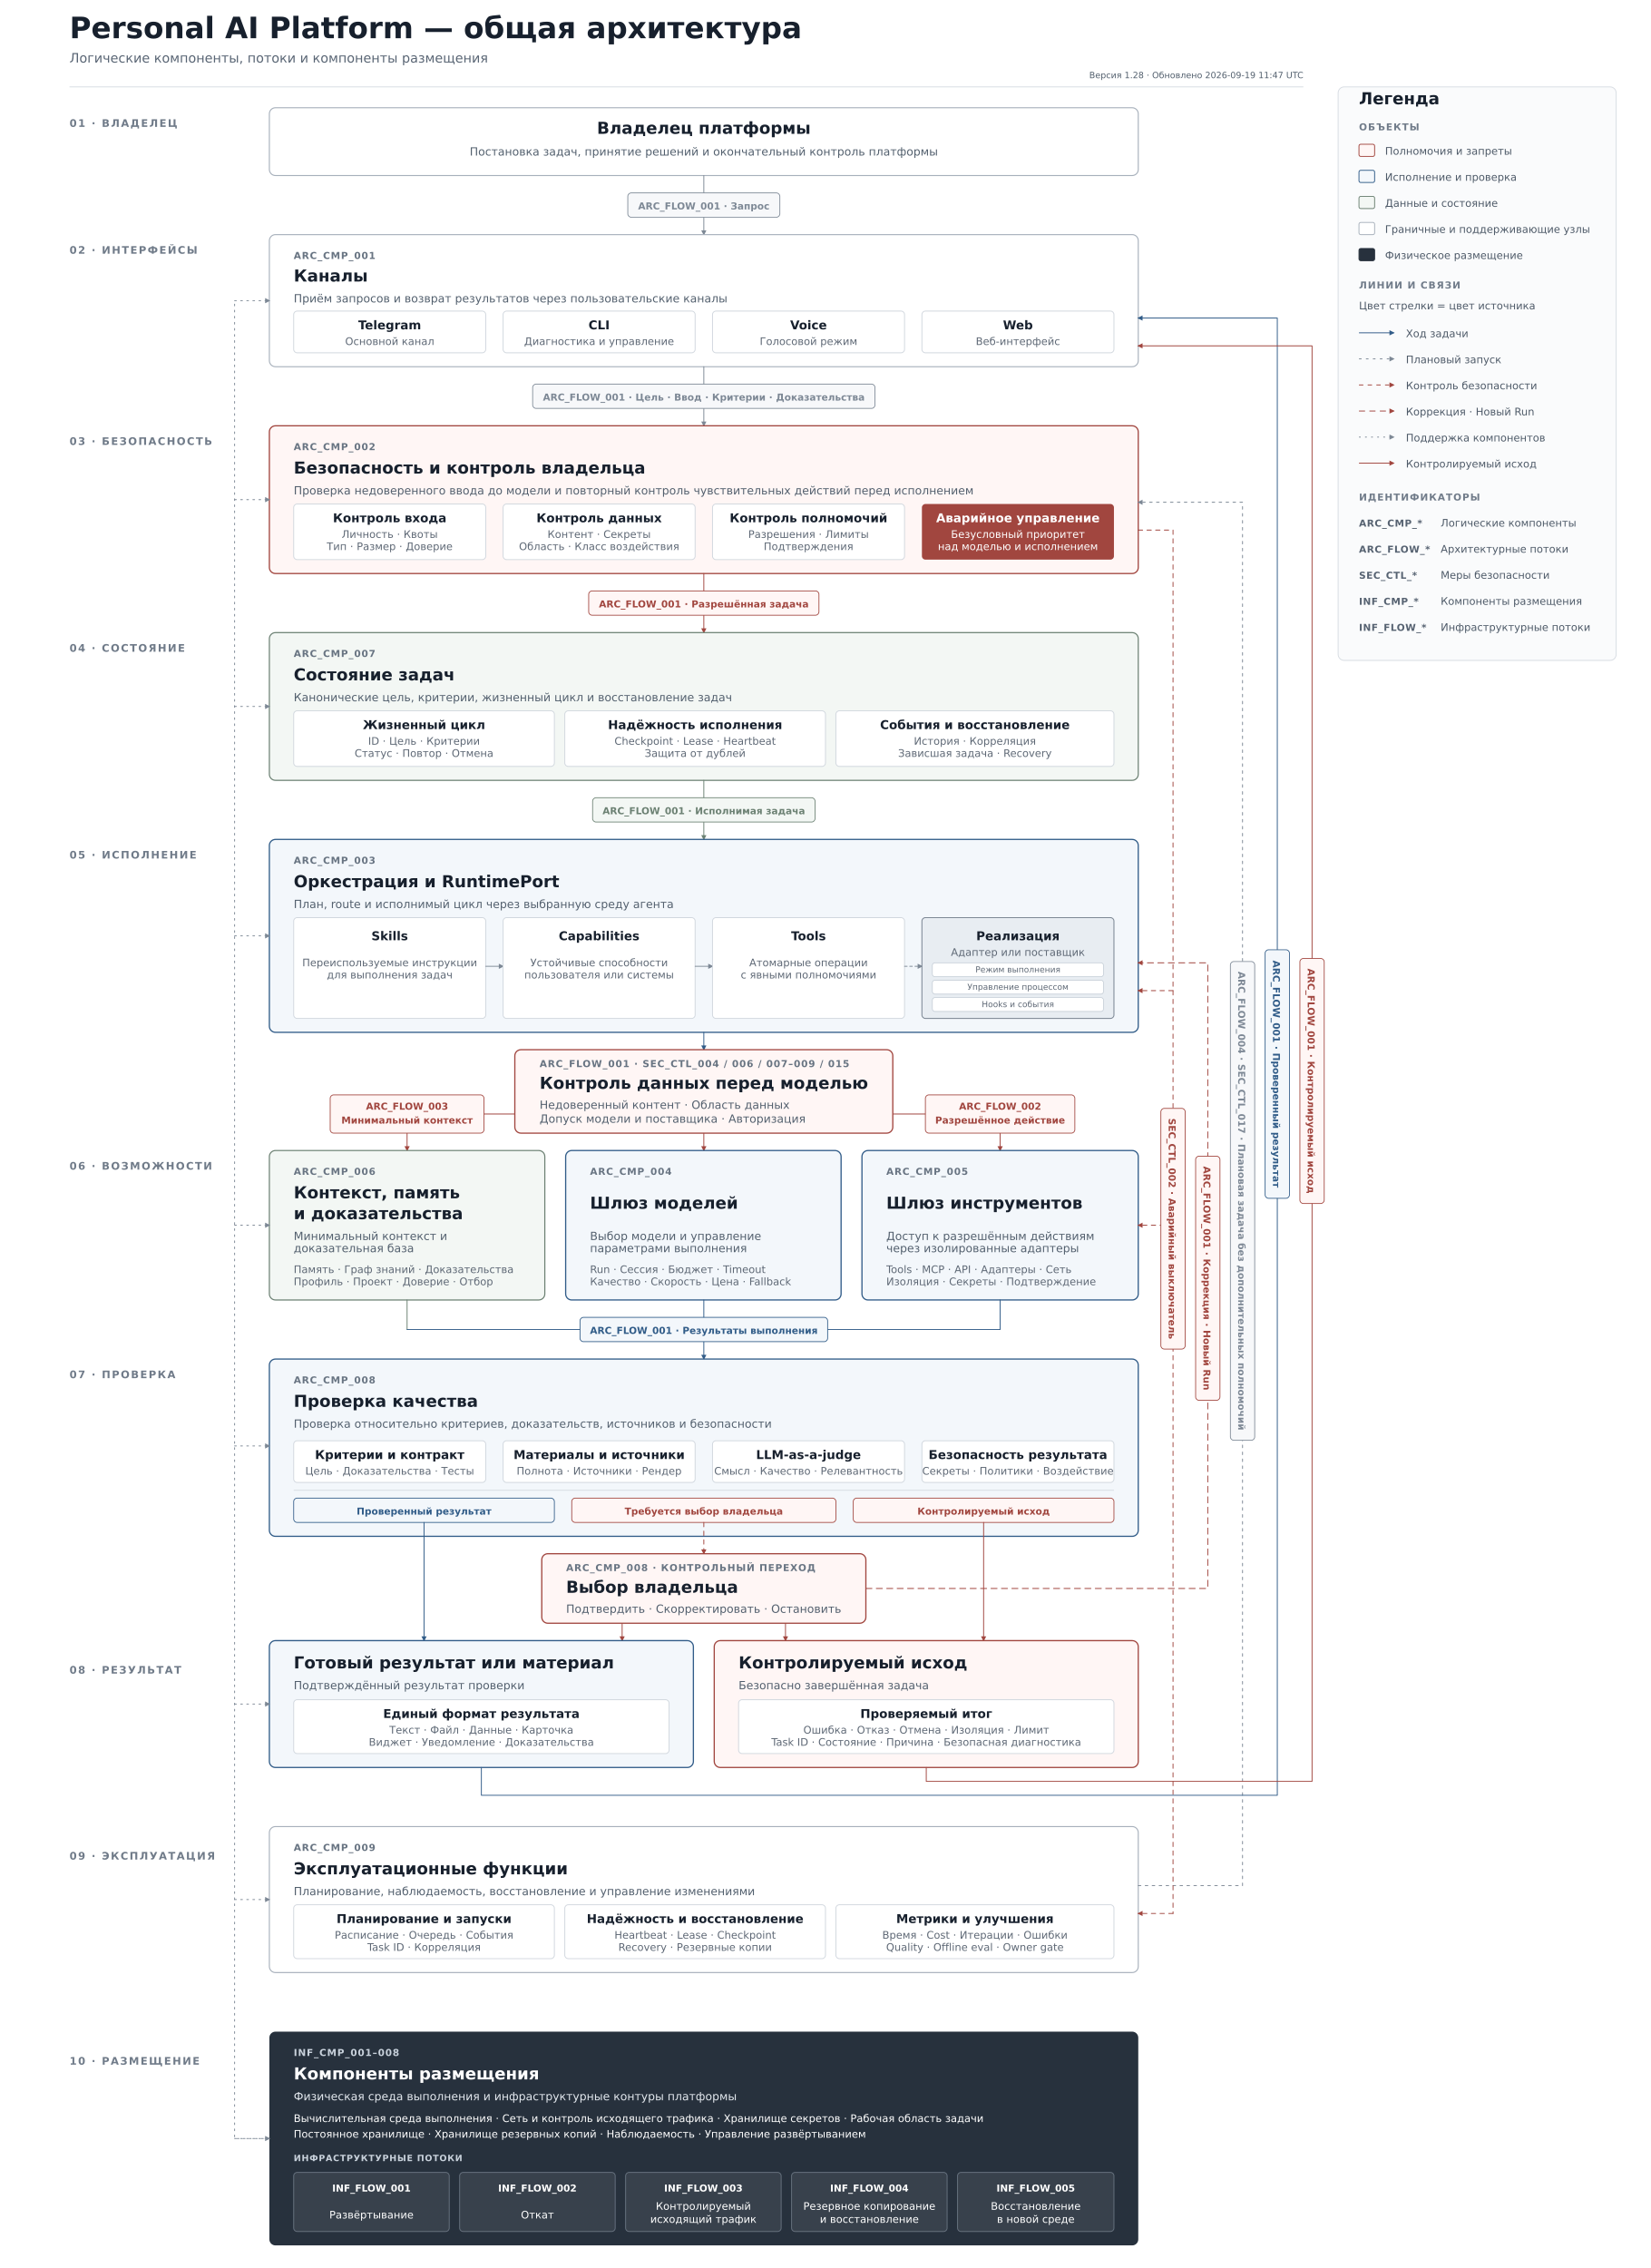
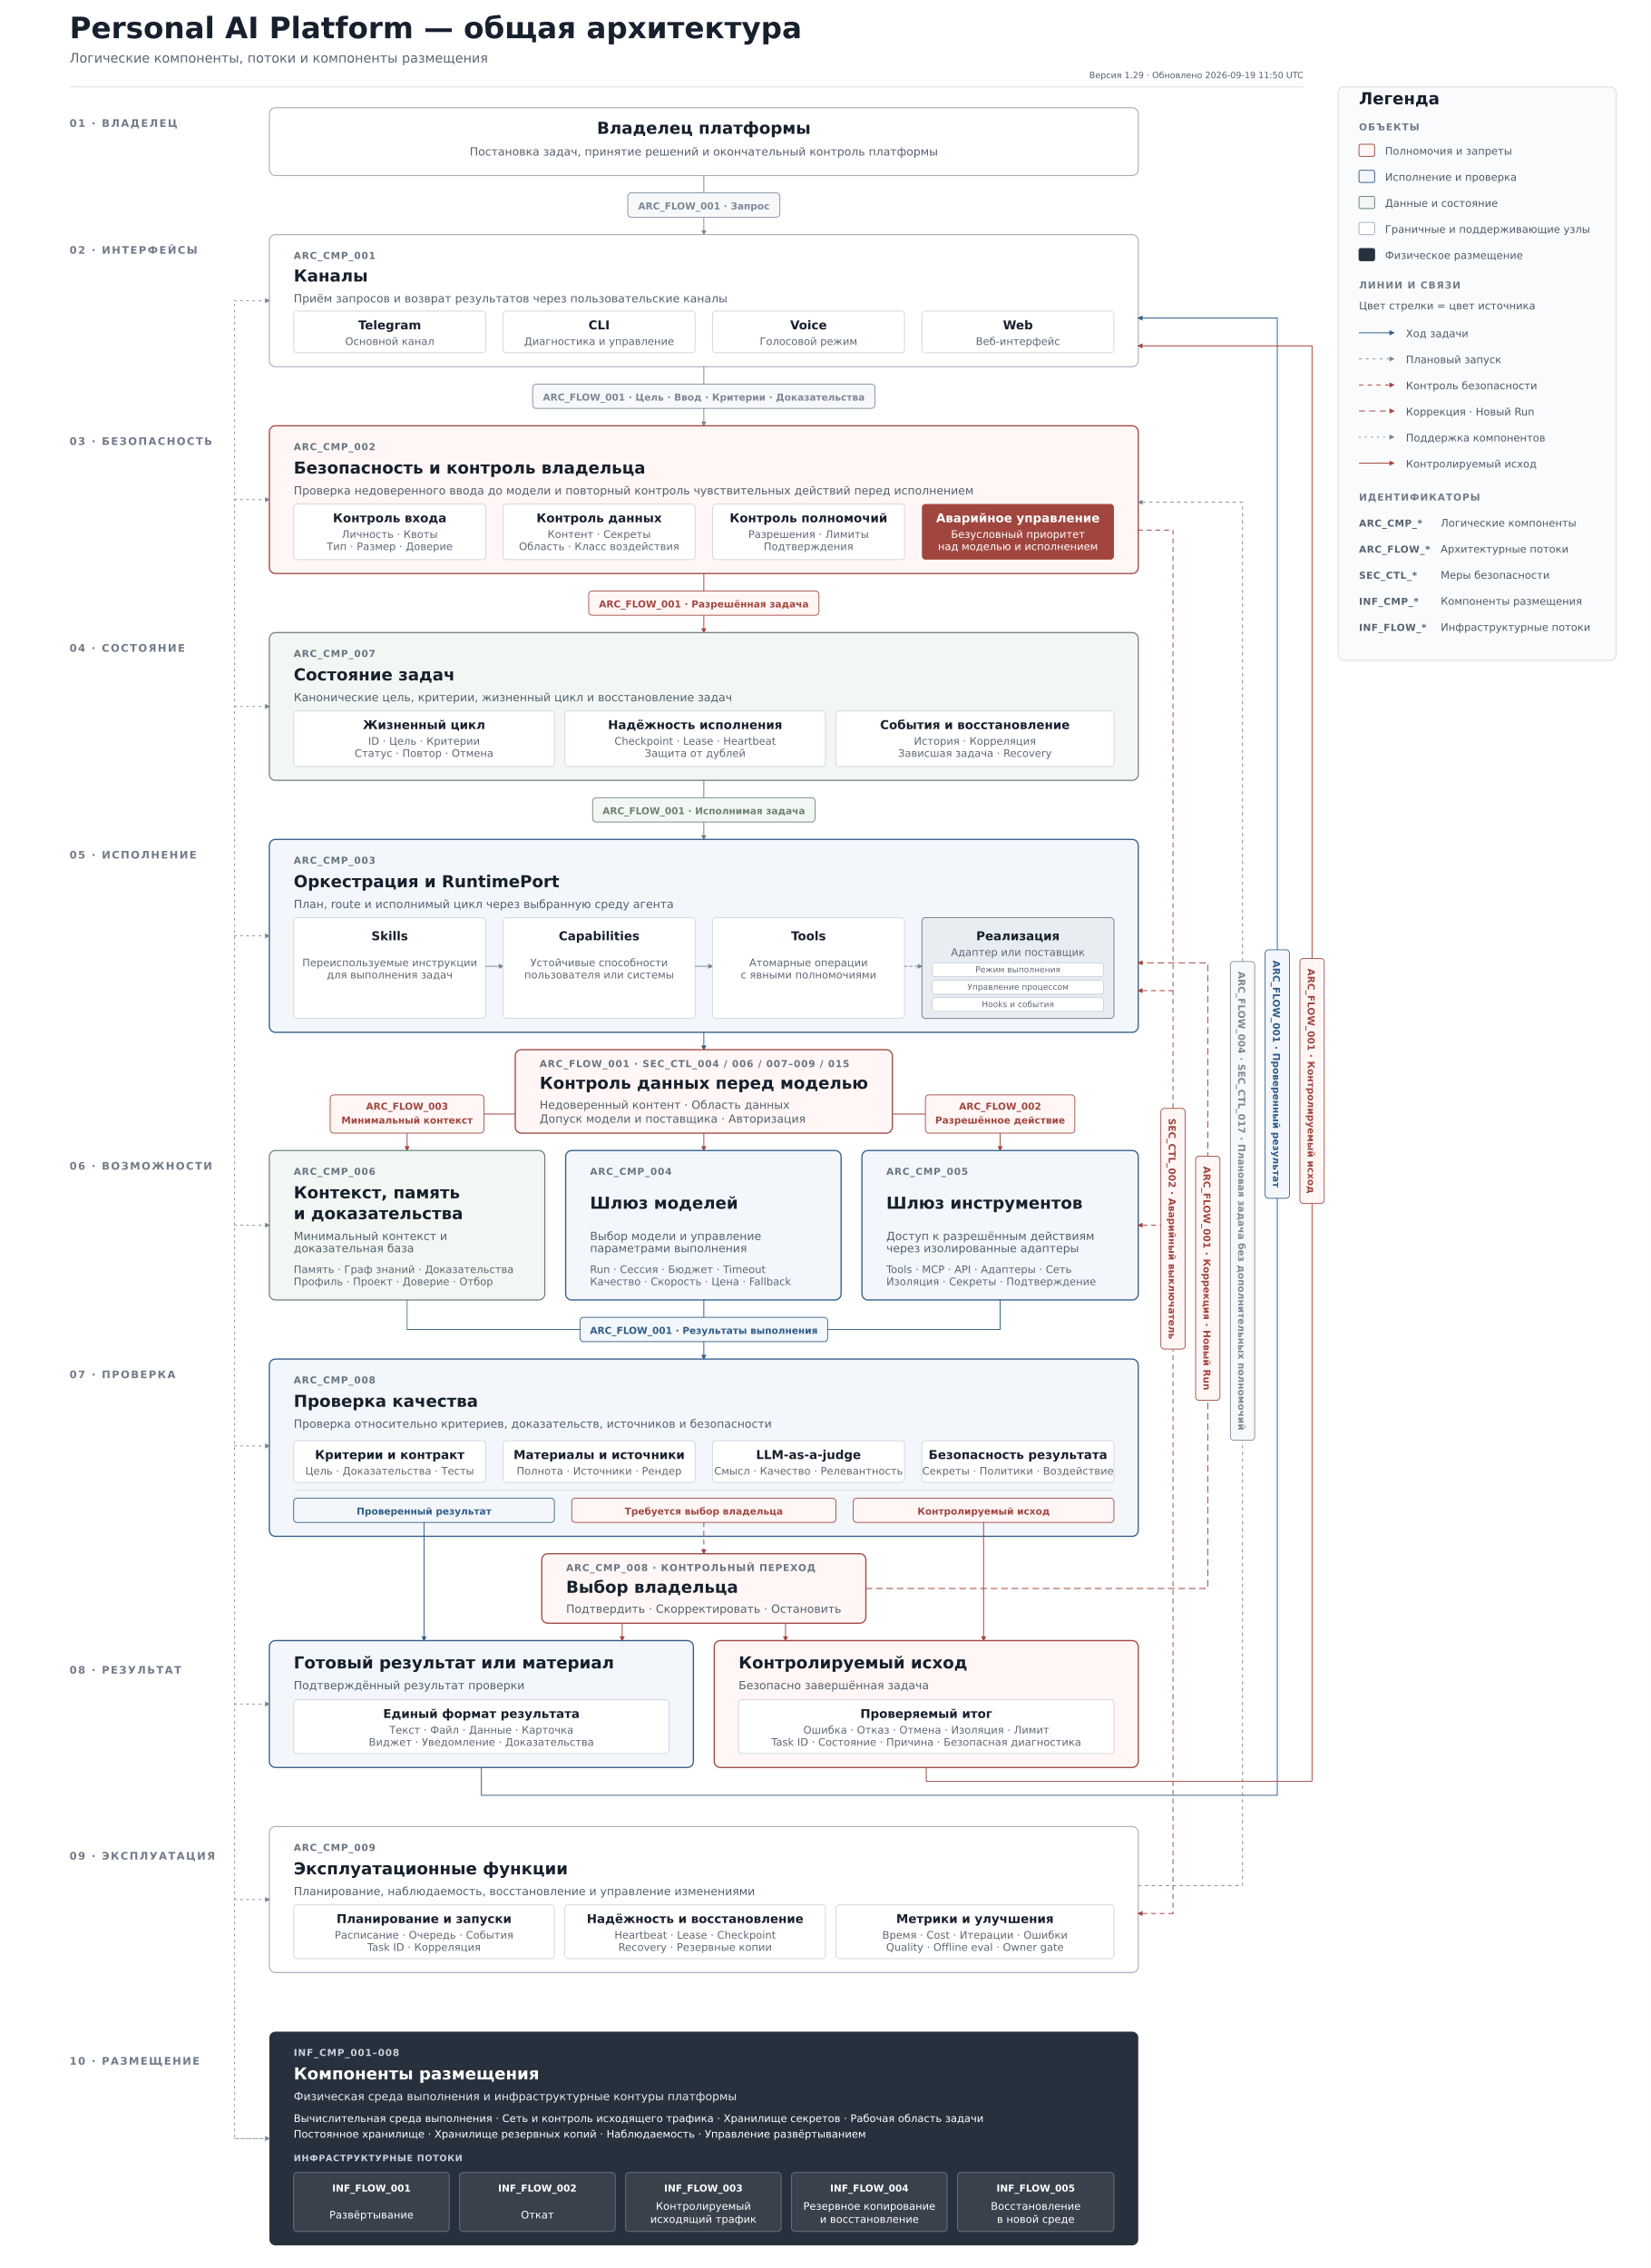
<svg xmlns="http://www.w3.org/2000/svg" width="1900" height="2610" viewBox="0 0 1900 2610" role="img" aria-labelledby="title desc" data-diagram-kind="architecture">
  <defs>
    <marker id="arrow-main" viewBox="0 0 10 10" refX="8.2" refY="5" markerWidth="6" markerHeight="6" orient="auto-start-reverse">
      <path d="M0 0L10 5L0 10Z" fill="#315C88" />
    </marker>
    <marker id="arrow-control" viewBox="0 0 10 10" refX="8.2" refY="5" markerWidth="6" markerHeight="6" orient="auto-start-reverse">
      <path d="M0 0L10 5L0 10Z" fill="#A1463F" />
    </marker>
    <marker id="arrow-support" viewBox="0 0 10 10" refX="8.2" refY="5" markerWidth="6" markerHeight="6" orient="auto-start-reverse">
      <path d="M0 0L10 5L0 10Z" fill="#7D8895" />
    </marker>
    <marker id="arrow-data" viewBox="0 0 10 10" refX="8.2" refY="5" markerWidth="6" markerHeight="6" orient="auto-start-reverse">
      <path d="M0 0L10 5L0 10Z" fill="#6C8173" />
    </marker>
    <style>
      text { font-family: "DejaVu Sans", sans-serif; fill: #17202D; }
      .title { font-size: 34px; font-weight: 600; }
      .subtitle { font-size: 15px; font-weight: 400; fill: #596574; }
      .legend { font-size: 12px; font-weight: 500; fill: #4E5A68; }
      .legend-id { font-size: 11px; font-weight: 600; letter-spacing: 0.5px; fill: #566271; }
      .legend-section { font-size: 11px; font-weight: 700; letter-spacing: 1px; fill: #707B89; }
      .layer-no { font-size: 12px; font-weight: 600; letter-spacing: 1.5px; fill: #707B89; }
      .component-id { font-size: 11px; font-weight: 600; letter-spacing: 0.8px; fill: #687482; }
      .component-title { font-size: 19px; font-weight: 600; }
      .component-text { font-size: 13px; font-weight: 400; fill: #53606E; }
      .small-title { font-size: 14px; font-weight: 600; }
      .small-text { font-size: 12px; font-weight: 400; fill: #5E6875; }
      .implementation-sub-text { font-size: 9.5px; font-weight: 400; fill: #5E6875; }
      .flow-text { font-size: 11px; font-weight: 600; fill: #315C88; }
      .control-flow-text { font-size: 11px; font-weight: 600; fill: #A1463F; }
      .data-flow-text { font-size: 11px; font-weight: 600; fill: #6C8173; }
      .neutral-flow-text { font-size: 11px; font-weight: 600; fill: #7D8895; }
      .inverse-title { font-size: 14px; font-weight: 600; fill: #FFFFFF; }
      .inverse-text { font-size: 12px; font-weight: 400; fill: #FFFFFF; }
      .infra-component-id { font-size: 11px; font-weight: 600; letter-spacing: 0.8px; fill: #C8D1DB; }
      .infra-component-title { font-size: 19px; font-weight: 600; fill: #FFFFFF; }
      .infra-component-text { font-size: 13px; font-weight: 400; fill: #E3E8EE; }
      .infra-small-text { font-size: 12px; font-weight: 400; fill: #FFFFFF; }
      .infra-chip { font-size: 11px; font-weight: 600; fill: #FFFFFF; }
      .infra-header { font-size: 10px; font-weight: 600; letter-spacing: 0.7px; fill: #C8D1DB; }
      .infra-inner-card { fill: #FFFFFF; fill-opacity: 0.08; stroke: #66717E; stroke-width: 1; }
      .main-line { fill: none; stroke: #315C88; stroke-width: 1; stroke-linecap: round; stroke-linejoin: round; marker-end: url(#arrow-main); }
      .neutral-line { fill: none; stroke: #7D8895; stroke-width: 1; stroke-linecap: round; stroke-linejoin: round; marker-end: url(#arrow-support); }
      .data-line { fill: none; stroke: #6C8173; stroke-width: 1; stroke-linecap: round; stroke-linejoin: round; marker-end: url(#arrow-data); }
      .control-main-line { fill: none; stroke: #A1463F; stroke-width: 1; stroke-linecap: round; stroke-linejoin: round; marker-end: url(#arrow-control); }
      .branch-line { fill: none; stroke: #315C88; stroke-width: 1; stroke-linecap: round; stroke-linejoin: round; marker-end: url(#arrow-main); }
      .bus-line { fill: none; stroke: #315C88; stroke-width: 1; stroke-linecap: round; stroke-linejoin: round; }
      .merge-line { fill: none; stroke: #315C88; stroke-width: 1; stroke-linecap: round; stroke-linejoin: round; }
      .data-merge-line { fill: none; stroke: #6C8173; stroke-width: 1; stroke-linecap: round; stroke-linejoin: round; }
      .revision-line { fill: none; stroke: #A1463F; stroke-width: 1; stroke-dasharray: 7 5; stroke-linecap: round; stroke-linejoin: round; marker-end: url(#arrow-control); }
      .control-line { fill: none; stroke: #A1463F; stroke-width: 1; stroke-dasharray: 5 5; stroke-linecap: round; stroke-linejoin: round; marker-end: url(#arrow-control); }
      .control-rail { fill: none; stroke: #A1463F; stroke-width: 1; stroke-dasharray: 5 5; stroke-linecap: round; stroke-linejoin: round; }
      .failure-line { fill: none; stroke: #A1463F; stroke-width: 1; stroke-linecap: round; stroke-linejoin: round; marker-end: url(#arrow-control); }
      .neutral-scheduled-line { fill: none; stroke: #7D8895; stroke-width: 1; stroke-dasharray: 3 5; stroke-linecap: round; stroke-linejoin: round; marker-end: url(#arrow-support); }
      .support-line { fill: none; stroke: #7D8895; stroke-width: 1; stroke-dasharray: 2 5; stroke-linecap: round; stroke-linejoin: round; marker-end: url(#arrow-support); }
      .support-rail { fill: none; stroke: #7D8895; stroke-width: 1; stroke-dasharray: 2 5; stroke-linecap: round; stroke-linejoin: round; }
      .neutral-card { fill: #FFFFFF; stroke: #A7B0BB; stroke-width: 1.2; }
      .control-card { fill: #FFF6F5; stroke: #A1463F; stroke-width: 1.4; }
      .execution-card { fill: #F3F7FB; stroke: #315C88; stroke-width: 1.4; }
      .data-card { fill: #F3F7F4; stroke: #6C8173; stroke-width: 1.3; }
      .inner-card { fill: #FFFFFF; stroke: #D1D7DE; stroke-width: 1; }
      .implementation-pill { fill: #E8EDF2; stroke: #7D8895; stroke-width: 1.1; }
      .implementation-sub { fill: #FFFFFF; stroke: #C3CCD5; stroke-width: 0.8; }
      .implementation-link { fill: none; stroke: #7D8895; stroke-width: 1; stroke-dasharray: 3 3; stroke-linecap: round; marker-end: url(#arrow-support); }
      .flow-label-blue { fill: #F3F7FB; stroke: #315C88; stroke-width: 0.9; }
      .flow-label-green { fill: #F3F7F4; stroke: #6C8173; stroke-width: 0.9; }
      .flow-label-gray { fill: #F7F8FA; stroke: #7D8895; stroke-width: 0.9; }
      .flow-label-red { fill: #FFF6F5; stroke: #A1463F; stroke-width: 0.9; }
      .gate-note { font-size: 10px; font-weight: 500; fill: #53606E; }
      .section-divider { stroke: #D7DCE2; stroke-width: 1; }
    </style>
  </defs>
  <rect width="1900" height="2626" fill="#FFFFFF" />
  <text x="80" y="44" class="title">Personal AI Platform — общая архитектура</text>
  <text x="80" y="72" class="subtitle">Логические компоненты, потоки и компоненты размещения</text>
-   <text x="1500" y="90" text-anchor="end" class="gate-note" data-diagram-meta="version">Версия 1.28 · Обновлено 2026-09-19 11:47 UTC</text>
+   <text x="1500" y="90" text-anchor="end" class="gate-note" data-diagram-meta="version">Версия 1.29 · Обновлено 2026-09-19 11:50 UTC</text>
  <line x1="80" y1="100" x2="1500" y2="100" stroke="#D7DCE2" />
  <g>
    <rect x="1540" y="100" width="320" height="660" rx="7" fill="#FAFBFC" stroke="#D7DCE2" stroke-width="1" />
    <text x="1564" y="120" class="component-title">Легенда</text>
    <text x="1564" y="150" class="legend-section">ОБЪЕКТЫ</text>
    <rect x="1564" y="166" width="18" height="14" rx="2" fill="#FFF6F5" stroke="#A1463F" />
    <text x="1594" y="178" class="legend">Полномочия и запреты</text>
    <rect x="1564" y="196" width="18" height="14" rx="2" fill="#F3F7FB" stroke="#315C88" />
    <text x="1594" y="208" class="legend">Исполнение и проверка</text>
    <rect x="1564" y="226" width="18" height="14" rx="2" fill="#F3F7F4" stroke="#6C8173" />
    <text x="1594" y="238" class="legend">Данные и состояние</text>
    <rect x="1564" y="256" width="18" height="14" rx="2" fill="#FFFFFF" stroke="#A7B0BB" />
    <text x="1594" y="268" class="legend">Граничные и поддерживающие узлы</text>
    <rect x="1564" y="286" width="18" height="14" rx="2" fill="#27313D" stroke="#27313D" />
    <text x="1594" y="298" class="legend">Физическое размещение</text>
    <text x="1564" y="332" class="legend-section">ЛИНИИ И СВЯЗИ</text>
    <text x="1564" y="356" class="legend">Цвет стрелки = цвет источника</text>
    <line x1="1564" y1="383" x2="1604" y2="383" stroke="#315C88" stroke-width="1" marker-end="url(#arrow-main)" />
    <text x="1618" y="388" class="legend">Ход задачи</text>
    <line x1="1564" y1="413" x2="1604" y2="413" stroke="#7D8895" stroke-width="1" stroke-dasharray="3 5" marker-end="url(#arrow-support)" />
    <text x="1618" y="418" class="legend">Плановый запуск</text>
    <line x1="1564" y1="443" x2="1604" y2="443" stroke="#A1463F" stroke-width="1" stroke-dasharray="5 5" marker-end="url(#arrow-control)" />
    <text x="1618" y="448" class="legend">Контроль безопасности</text>
    <line x1="1564" y1="473" x2="1604" y2="473" stroke="#A1463F" stroke-width="1" stroke-dasharray="7 5" marker-end="url(#arrow-control)" />
    <text x="1618" y="478" class="legend">Коррекция · Новый Run</text>
    <line x1="1564" y1="503" x2="1604" y2="503" stroke="#7D8895" stroke-width="1" stroke-dasharray="2 5" marker-end="url(#arrow-support)" />
    <text x="1618" y="508" class="legend">Поддержка компонентов</text>
    <line x1="1564" y1="533" x2="1604" y2="533" stroke="#A1463F" stroke-width="1" marker-end="url(#arrow-control)" />
    <text x="1618" y="538" class="legend">Контролируемый исход</text>
    <text x="1564" y="576" class="legend-section">ИДЕНТИФИКАТОРЫ</text>
    <text x="1564" y="606" class="legend-id">ARC_CMP_*</text>
    <text x="1658" y="606" class="legend">Логические компоненты</text>
    <text x="1564" y="636" class="legend-id">ARC_FLOW_*</text>
    <text x="1658" y="636" class="legend">Архитектурные потоки</text>
    <text x="1564" y="666" class="legend-id">SEC_CTL_*</text>
    <text x="1658" y="666" class="legend">Меры безопасности</text>
    <text x="1564" y="696" class="legend-id">INF_CMP_*</text>
    <text x="1658" y="696" class="legend">Компоненты размещения</text>
    <text x="1564" y="726" class="legend-id">INF_FLOW_*</text>
    <text x="1658" y="726" class="legend">Инфраструктурные потоки</text>
  </g>
  <g transform="translate(0 -110)">
    <g>
      <text x="80" y="256" class="layer-no">01 · ВЛАДЕЛЕЦ</text>
      <text x="80" y="402" class="layer-no">02 · ИНТЕРФЕЙСЫ</text>
      <text x="80" y="622" class="layer-no">03 · БЕЗОПАСНОСТЬ</text>
      <text x="80" y="860" class="layer-no">04 · СОСТОЯНИЕ</text>
      <text x="80" y="1098" class="layer-no">05 · ИСПОЛНЕНИЕ</text>
      <text x="80" y="1456" class="layer-no">06 · ВОЗМОЖНОСТИ</text>
      <text x="80" y="1696" class="layer-no">07 · ПРОВЕРКА</text>
      <text x="80" y="2036" class="layer-no">08 · РЕЗУЛЬТАТ</text>
      <text x="80" y="2250" class="layer-no">09 · ЭКСПЛУАТАЦИЯ</text>
      <text x="80" y="2486" class="layer-no">10 · РАЗМЕЩЕНИЕ</text>
    </g>
    <g>
      <rect id="owner-card" x="310" y="234" width="1000" height="78" rx="7" class="neutral-card" />
      <text x="810" y="264" class="component-title" text-anchor="middle">Владелец платформы</text>
      <text x="810" y="289" class="component-text" text-anchor="middle">Постановка задач, принятие решений и окончательный контроль платформы</text>
    </g>
    <path id="flow-request" class="neutral-line" d="M810 312V380" data-spec-id="ARC_FLOW_001" data-source-ref="owner-card" data-route="direct" />
    <rect id="flow-request-label" x="722.5" y="332" width="175" height="28" rx="4" class="flow-label-gray" data-connector-ref="flow-request" data-layout="flow-label" data-padding-profile="flow-caption" />
    <text x="810" y="351" class="neutral-flow-text" text-anchor="middle" data-spec-id="ARC_FLOW_001" data-label-for="flow-request-label">ARC_FLOW_001 · Запрос</text>
    <g data-spec-id="ARC_CMP_001">
      <rect id="channels-card" x="310" y="380" width="1000" height="152" rx="7" class="neutral-card" data-gap-from="owner-card" />
      <text x="338" y="408" class="component-id">ARC_CMP_001</text>
      <text x="338" y="434" class="component-title">Каналы</text>
      <text x="338" y="458" class="component-text">Приём запросов и возврат результатов через пользовательские каналы</text>
      <rect x="338" y="468" width="221" height="48" rx="4" class="inner-card" />
      <rect x="579" y="468" width="221" height="48" rx="4" class="inner-card" />
      <rect x="820" y="468" width="221" height="48" rx="4" class="inner-card" />
      <rect x="1061" y="468" width="221" height="48" rx="4" class="inner-card" />
      <text x="448.5" y="489" class="small-title" text-anchor="middle">Telegram</text>
      <text x="448.5" y="507" class="small-text" text-anchor="middle">Основной канал</text>
      <text x="689.5" y="489" class="small-title" text-anchor="middle">CLI</text>
      <text x="689.5" y="507" class="small-text" text-anchor="middle">Диагностика и управление</text>
      <text x="930.5" y="489" class="small-title" text-anchor="middle">Voice</text>
      <text x="930.5" y="507" class="small-text" text-anchor="middle">Голосовой режим</text>
      <text x="1171.5" y="489" class="small-title" text-anchor="middle">Web</text>
      <text x="1171.5" y="507" class="small-text" text-anchor="middle">Веб-интерфейс</text>
    </g>
    <path id="flow-task-intent" class="neutral-line" d="M810 532V600" data-spec-id="ARC_FLOW_001" data-source-ref="channels-card" data-route="direct" />
    <rect id="flow-task-intent-label" x="613" y="552" width="394" height="28" rx="4" class="flow-label-gray" data-connector-ref="flow-task-intent" data-layout="flow-label" data-padding-profile="flow-caption" />
    <text x="810" y="571" class="neutral-flow-text" text-anchor="middle" data-spec-id="ARC_FLOW_001" data-label-for="flow-task-intent-label">ARC_FLOW_001 · Цель · Ввод · Критерии · Доказательства</text>
    <g transform="translate(0 48)">
      <g data-spec-id="ARC_CMP_002">
        <rect id="security-card" x="310" y="552" width="1000" height="170" rx="7" class="control-card" data-gap-from="channels-card" />
        <text x="338" y="580" class="component-id">ARC_CMP_002</text>
        <text x="338" y="607" class="component-title">Безопасность и контроль владельца</text>
        <text x="338" y="631" class="component-text">Проверка недоверенного ввода до модели и повторный контроль чувствительных действий перед исполнением</text>
        <rect x="338" y="642" width="221" height="64" rx="4" class="inner-card" />
        <text x="448.5" y="663" class="small-title" text-anchor="middle">Контроль входа</text>
        <text x="448.5" y="681" class="small-text" text-anchor="middle">Личность · Квоты</text>
        <text x="448.5" y="695" class="small-text" text-anchor="middle">Тип · Размер · Доверие</text>
        <rect x="579" y="642" width="221" height="64" rx="4" class="inner-card" />
        <text x="689.5" y="663" class="small-title" text-anchor="middle">Контроль данных</text>
        <text x="689.5" y="681" class="small-text" text-anchor="middle">Контент · Секреты</text>
        <text x="689.5" y="695" class="small-text" text-anchor="middle">Область · Класс воздействия</text>
        <rect x="820" y="642" width="221" height="64" rx="4" class="inner-card" />
        <text x="930.5" y="663" class="small-title" text-anchor="middle">Контроль полномочий</text>
        <text x="930.5" y="681" class="small-text" text-anchor="middle">Разрешения · Лимиты</text>
        <text x="930.5" y="695" class="small-text" text-anchor="middle">Подтверждения</text>
        <rect x="1061" y="642" width="221" height="64" rx="4" fill="#A1463F" />
        <text x="1171.5" y="663" class="inverse-title" text-anchor="middle">Аварийное управление</text>
        <text x="1171.5" y="681" class="inverse-text" text-anchor="middle">Безусловный приоритет</text>
        <text x="1171.5" y="695" class="inverse-text" text-anchor="middle">над моделью и исполнением</text>
      </g>
      <g transform="translate(0 6)">
        <path id="flow-authorized-task" class="control-main-line" d="M810 716V784" data-spec-id="ARC_FLOW_001" data-source-ref="security-card" data-route="direct" />
        <rect id="flow-authorized-task-label" x="677.5" y="736" width="265" height="28" rx="4" class="flow-label-red" data-connector-ref="flow-authorized-task" data-layout="flow-label" data-padding-profile="flow-caption" />
        <text x="810" y="755" class="control-flow-text" text-anchor="middle" data-spec-id="ARC_FLOW_001" data-label-for="flow-authorized-task-label">ARC_FLOW_001 · Разрешённая задача</text>
        <g data-spec-id="ARC_CMP_007">
          <rect id="task-state-card" x="310" y="784" width="1000" height="170" rx="7" class="data-card" data-gap-from="security-card" />
          <text x="338" y="812" class="component-id">ARC_CMP_007</text>
          <text x="338" y="839" class="component-title">Состояние задач</text>
          <text x="338" y="863" class="component-text">Канонические цель, критерии, жизненный цикл и восстановление задач</text>
          <rect x="338" y="874" width="300" height="64" rx="4" class="inner-card" />
          <text x="488" y="895" class="small-title" text-anchor="middle">Жизненный цикл</text>
          <text x="488" y="913" class="small-text" text-anchor="middle">ID · Цель · Критерии</text>
          <text x="488" y="927" class="small-text" text-anchor="middle">Статус · Повтор · Отмена</text>
          <rect x="650" y="874" width="300" height="64" rx="4" class="inner-card" />
          <text x="800" y="895" class="small-title" text-anchor="middle">Надёжность исполнения</text>
          <text x="800" y="913" class="small-text" text-anchor="middle">Checkpoint · Lease · Heartbeat</text>
          <text x="800" y="927" class="small-text" text-anchor="middle">Защита от дублей</text>
          <rect x="962" y="874" width="320" height="64" rx="4" class="inner-card" />
          <text x="1122" y="895" class="small-title" text-anchor="middle">События и восстановление</text>
          <text x="1122" y="913" class="small-text" text-anchor="middle">История · Корреляция</text>
          <text x="1122" y="927" class="small-text" text-anchor="middle">Зависшая задача · Recovery</text>
        </g>
        <path id="flow-executable-task" class="data-line" d="M810 954V1022" data-spec-id="ARC_FLOW_001" data-source-ref="task-state-card" data-route="direct" />
        <rect id="flow-executable-task-label" x="682" y="974" width="256" height="28" rx="4" class="flow-label-green" data-connector-ref="flow-executable-task" data-layout="flow-label" data-padding-profile="flow-caption" />
        <text x="810" y="993" class="data-flow-text" text-anchor="middle" data-spec-id="ARC_FLOW_001" data-label-for="flow-executable-task-label">ARC_FLOW_001 · Исполнимая задача</text>
        <g transform="translate(0 28)" data-spec-id="ARC_CMP_003">
          <rect id="orchestration-card" x="310" y="994" width="1000" height="222" rx="7" class="execution-card" data-gap-from="task-state-card" />
          <text x="338" y="1022" class="component-id">ARC_CMP_003</text>
          <text x="338" y="1049" class="component-title">Оркестрация и RuntimePort</text>
          <text x="338" y="1073" class="component-text">План, route и исполнимый цикл через выбранную среду агента</text>
          <rect id="skills-card" x="338" y="1084" width="221" height="116" rx="4" class="inner-card" />
          <text x="448.5" y="1110" class="small-title" text-anchor="middle">Skills</text>
          <text x="448.5" y="1140" class="small-text" text-anchor="middle">Переиспользуемые инструкции</text>
          <text x="448.5" y="1154" class="small-text" text-anchor="middle">для выполнения задач</text>
          <path class="neutral-line" d="M559 1140H579" data-source-ref="skills-card" data-route="direct" />
          <rect id="capabilities-card" x="579" y="1084" width="221" height="116" rx="4" class="inner-card" />
          <text x="689.5" y="1110" class="small-title" text-anchor="middle">Capabilities</text>
          <text x="689.5" y="1140" class="small-text" text-anchor="middle">Устойчивые способности</text>
          <text x="689.5" y="1154" class="small-text" text-anchor="middle">пользователя или системы</text>
          <path class="neutral-line" d="M800 1140H820" data-source-ref="capabilities-card" data-route="direct" />
          <rect x="820" y="1084" width="221" height="116" rx="4" class="inner-card" />
          <text x="930.5" y="1110" class="small-title" text-anchor="middle">Tools</text>
          <text x="930.5" y="1140" class="small-text" text-anchor="middle">Атомарные операции</text>
          <text x="930.5" y="1154" class="small-text" text-anchor="middle">с явными полномочиями</text>
          <path class="implementation-link" d="M1041 1140H1061" />
          <rect x="1061" y="1084" width="221" height="116" rx="4" class="implementation-pill" />
          <text x="1171.5" y="1110" class="small-title" text-anchor="middle">Реализация</text>
          <text x="1171.5" y="1128" class="small-text" text-anchor="middle">Адаптер или поставщик</text>
          <rect x="1073" y="1136" width="197" height="16" rx="3" class="implementation-sub" />
          <rect x="1073" y="1156" width="197" height="16" rx="3" class="implementation-sub" />
          <rect x="1073" y="1176" width="197" height="16" rx="3" class="implementation-sub" />
          <text x="1171.5" y="1147" class="implementation-sub-text" text-anchor="middle">Режим выполнения</text>
          <text x="1171.5" y="1167" class="implementation-sub-text" text-anchor="middle">Управление процессом</text>
          <text x="1171.5" y="1187" class="implementation-sub-text" text-anchor="middle">Hooks и события</text>
        </g>
      </g>
    </g>
    <g transform="translate(0 118)">
      <path class="main-line" d="M810 1180V1200" data-source-ref="orchestration-card" data-route="direct" />
-       <path id="flow-pre-model-context" class="control-main-line" d="M592.5 1274H468.5V1316" data-source-ref="pre-model-control-card" />
+       <path id="flow-pre-model-context" class="control-main-line" d="M593 1274H468.5V1316" data-source-ref="pre-model-control-card" />
      <path id="flow-pre-model-main" class="control-main-line" d="M810 1296V1316" data-source-ref="pre-model-control-card" data-route="direct" />
-       <path id="flow-pre-model-tool" class="control-main-line" d="M1027.5 1274H1151V1316" data-source-ref="pre-model-control-card" />
+       <path id="flow-pre-model-tool" class="control-main-line" d="M1027 1274H1151V1316" data-source-ref="pre-model-control-card" />
      <g data-spec-id="SEC_CTL_004">
        <g data-spec-id="SEC_CTL_006">
          <g data-spec-id="SEC_CTL_007">
            <g data-spec-id="SEC_CTL_008">
              <g data-spec-id="SEC_CTL_009">
                <g data-spec-id="SEC_CTL_015">
                  <rect id="pre-model-context-flow" x="380" y="1252" width="177" height="44" rx="4" class="flow-label-red" data-connector-ref="flow-pre-model-context" data-layout="flow-label-multiline" data-padding-profile="flow-caption" data-align-bottom-with="pre-model-control-card" />
                  <text x="468.5" y="1269" class="control-flow-text" text-anchor="middle" data-spec-id="ARC_FLOW_003" data-label-for="pre-model-context-flow">ARC_FLOW_003</text>
                  <text x="468.5" y="1285" class="control-flow-text" text-anchor="middle" data-label-for="pre-model-context-flow">Минимальный контекст</text>
-                   <rect id="pre-model-control-card" x="592.5" y="1200" width="435" height="96" rx="7" class="control-card" data-layout="control-transition" data-center-with="orchestration-card" data-gap-from="orchestration-card" data-gap-kind="transition" />
+                   <rect id="pre-model-control-card" x="593" y="1200" width="434" height="96" rx="7" class="control-card" data-layout="control-transition" data-center-with="orchestration-card" data-gap-from="orchestration-card" data-gap-kind="transition" />
                  <text x="621" y="1220" class="component-id" data-layout-slot="identity">ARC_FLOW_001 · SEC_CTL_004 / 006 / 007–009 / 015</text>
                  <text x="621" y="1245" class="component-title" data-layout-slot="title">Контроль данных перед моделью</text>
                  <text x="621" y="1268" class="component-text" data-layout-slot="detail-1">Недоверенный контент · Область данных</text>
                  <text x="621" y="1284" class="component-text" data-layout-slot="detail-2">Допуск модели и поставщика · Авторизация</text>
                  <rect id="pre-model-tool-flow" x="1065" y="1252" width="172" height="44" rx="4" class="flow-label-red" data-connector-ref="flow-pre-model-tool" data-layout="flow-label-multiline" data-padding-profile="flow-caption" data-align-bottom-with="pre-model-control-card" />
                  <text x="1151" y="1269" class="control-flow-text" text-anchor="middle" data-spec-id="ARC_FLOW_002" data-label-for="pre-model-tool-flow">ARC_FLOW_002</text>
                  <text x="1151" y="1285" class="control-flow-text" text-anchor="middle" data-label-for="pre-model-tool-flow">Разрешённое действие</text>
                </g>
              </g>
            </g>
          </g>
        </g>
      </g>
      <g transform="translate(0 28)" data-spec-id="ARC_CMP_006">
        <rect id="context-card" x="310" y="1288" width="317" height="172" rx="7" class="data-card" data-gap-from="pre-model-control-card" data-gap-kind="transition" />
        <text x="338" y="1316" class="component-id">ARC_CMP_006</text>
        <text x="338" y="1343" class="component-title">Контекст, память</text>
        <text x="338" y="1367" class="component-title">и доказательства</text>
        <text x="338" y="1391" class="component-text">Минимальный контекст и</text>
        <text x="338" y="1405" class="component-text">доказательная база</text>
        <text x="338" y="1429" class="small-text">Память · Граф знаний · Доказательства</text>
        <text x="338" y="1443" class="small-text">Профиль · Проект · Доверие · Отбор</text>
      </g>
      <g transform="translate(0 28)" data-spec-id="ARC_CMP_004">
        <rect id="model-gateway-card" x="651" y="1288" width="317" height="172" rx="7" class="execution-card" data-gap-from="pre-model-control-card" data-gap-kind="transition" />
        <text x="679" y="1316" class="component-id">ARC_CMP_004</text>
        <text x="679" y="1355" class="component-title">Шлюз моделей</text>
        <text x="679" y="1391" class="component-text">Выбор модели и управление</text>
        <text x="679" y="1405" class="component-text">параметрами выполнения</text>
        <text x="679" y="1429" class="small-text">Run · Сессия · Бюджет · Timeout</text>
        <text x="679" y="1443" class="small-text">Качество · Скорость · Цена · Fallback</text>
      </g>
      <g transform="translate(0 28)" data-spec-id="ARC_CMP_005">
        <rect id="tool-gateway-card" x="992" y="1288" width="318" height="172" rx="7" class="execution-card" data-gap-from="pre-model-control-card" data-gap-kind="transition" />
        <text x="1020" y="1316" class="component-id">ARC_CMP_005</text>
        <text x="1020" y="1355" class="component-title">Шлюз инструментов</text>
        <text x="1020" y="1391" class="component-text">Доступ к разрешённым действиям</text>
        <text x="1020" y="1405" class="component-text">через изолированные адаптеры</text>
        <text x="1020" y="1429" class="small-text">Tools · MCP · API · Адаптеры · Сеть</text>
        <text x="1020" y="1443" class="small-text">Изоляция · Секреты · Подтверждение</text>
      </g>
      <g transform="translate(0 -48)">
        <path class="data-merge-line" d="M468.5 1536V1570" data-source-ref="context-card" data-route="direct" />
        <path class="merge-line" d="M810 1536V1570" data-source-ref="model-gateway-card" data-route="direct" />
        <path class="merge-line" d="M1151 1536V1570" data-source-ref="tool-gateway-card" data-route="direct" />
        <path class="bus-line" d="M468.5 1570H1151" data-shared-route="true" />
        <path id="flow-capability-results" class="branch-line" d="M810 1570V1604" data-shared-route="true" />
        <rect id="flow-capability-results-label" x="667.5" y="1556" width="285" height="28" rx="4" class="flow-label-blue" data-connector-ref="flow-capability-results" data-layout="flow-label" data-padding-profile="flow-caption" />
        <text x="810" y="1575" class="flow-text" text-anchor="middle" data-spec-id="ARC_FLOW_001" data-label-for="flow-capability-results-label">ARC_FLOW_001 · Результаты выполнения</text>
        <g data-spec-id="ARC_CMP_008">
          <rect id="quality-card" x="310" y="1604" width="1000" height="204" rx="7" class="execution-card" data-gap-from="context-card" />
          <text x="338" y="1632" class="component-id">ARC_CMP_008</text>
          <text x="338" y="1659" class="component-title">Проверка качества</text>
          <text x="338" y="1683" class="component-text">Проверка относительно критериев, доказательств, источников и безопасности</text>
          <rect x="338" y="1698" width="221" height="48" rx="4" class="inner-card" />
          <text x="448.5" y="1719" class="small-title" text-anchor="middle">Критерии и контракт</text>
          <text x="448.5" y="1737" class="small-text" text-anchor="middle">Цель · Доказательства · Тесты</text>
          <rect x="579" y="1698" width="221" height="48" rx="4" class="inner-card" />
          <text x="689.5" y="1719" class="small-title" text-anchor="middle">Материалы и источники</text>
          <text x="689.5" y="1737" class="small-text" text-anchor="middle">Полнота · Источники · Рендер</text>
          <rect x="820" y="1698" width="221" height="48" rx="4" class="inner-card" />
          <text x="930.5" y="1719" class="small-title" text-anchor="middle">LLM-as-a-judge</text>
          <text x="930.5" y="1737" class="small-text" text-anchor="middle">Смысл · Качество · Релевантность</text>
          <rect x="1061" y="1698" width="221" height="48" rx="4" class="inner-card" />
          <text x="1171.5" y="1719" class="small-title" text-anchor="middle">Безопасность результата</text>
          <text x="1171.5" y="1737" class="small-text" text-anchor="middle">Секреты · Политики · Воздействие</text>
          <line x1="338" y1="1755" x2="1282" y2="1755" class="section-divider" />
          <rect id="quality-verified-port" x="338" y="1764" width="300" height="28" rx="4" class="flow-label-blue" data-layout="flow-label" data-padding-profile="flow-port" data-connector-ref="flow-quality-verified" />
          <text x="488" y="1783" class="flow-text" text-anchor="middle" data-label-for="quality-verified-port">Проверенный результат</text>
          <rect id="quality-owner-port" x="658" y="1764" width="304" height="28" rx="4" class="flow-label-red" data-layout="flow-label" data-padding-profile="flow-port" data-connector-ref="flow-quality-owner" />
          <text x="810" y="1783" class="control-flow-text" text-anchor="middle" data-label-for="quality-owner-port">Требуется выбор владельца</text>
          <rect id="quality-controlled-port" x="982" y="1764" width="300" height="28" rx="4" class="flow-label-red" data-layout="flow-label" data-padding-profile="flow-port" data-connector-ref="flow-quality-controlled" />
          <text x="1132" y="1783" class="control-flow-text" text-anchor="middle" data-label-for="quality-controlled-port">Контролируемый исход</text>
        </g>
        <path id="flow-quality-verified" class="main-line" d="M488 1792V1928" data-spec-id="ARC_FLOW_001" data-source-ref="quality-verified-port" data-route="direct" />
        <path id="flow-quality-owner" class="control-line" d="M810 1792V1828" data-spec-id="ARC_FLOW_001" data-source-ref="quality-owner-port" data-route="direct" />
        <path id="flow-quality-controlled" class="failure-line" d="M1132 1792V1928" data-spec-id="ARC_FLOW_001" data-source-ref="quality-controlled-port" data-route="direct" />
        <path class="control-main-line" d="M716 1908V1928" data-spec-id="ARC_FLOW_001" data-source-ref="owner-choice-card" data-route="direct" />
        <path class="failure-line" d="M904 1908V1928" data-spec-id="ARC_FLOW_001" data-source-ref="owner-choice-card" data-route="direct" />
        <path id="flow-owner-revision" class="revision-line" d="M996.5 1868H1390V1148H1310" data-spec-id="ARC_FLOW_001" data-source-ref="owner-choice-card" data-port-group="orchestration-right-inputs" data-port-target="orchestration-card" data-port-side="right" />
        <g data-spec-id="ARC_CMP_008">
          <rect id="owner-choice-card" x="623.5" y="1828" width="373" height="80" rx="7" class="control-card" data-gap-from="quality-card" data-gap-kind="transition" data-layout="control-transition" data-layout-variant="single-detail" data-center-with="quality-card" />
          <text x="651.5" y="1848" class="component-id" data-layout-slot="identity">ARC_CMP_008 · КОНТРОЛЬНЫЙ ПЕРЕХОД</text>
          <text x="651.5" y="1873" class="component-title" data-layout-slot="title">Выбор владельца</text>
          <text x="651.5" y="1896" class="component-text" data-layout-slot="detail-1">Подтвердить · Скорректировать · Остановить</text>
        </g>
        <g transform="translate(1390 1511) rotate(90)" data-spec-id="ARC_FLOW_001">
          <rect id="flow-owner-revision-label" x="-140.5" y="-14" width="281" height="28" rx="4" class="flow-label-red" data-connector-ref="flow-owner-revision" data-layout="flow-label" data-padding-profile="flow-caption" />
          <text x="0" y="5" class="control-flow-text" text-anchor="middle" data-label-for="flow-owner-revision-label">ARC_FLOW_001 · Коррекция · Новый Run</text>
        </g>
        <g transform="translate(0 92)">
          <g>
            <rect id="ready-result-card" x="310" y="1836" width="488" height="146" rx="7" class="execution-card" data-gap-from="owner-choice-card" data-gap-kind="transition" />
            <text x="338" y="1868" class="component-title">Готовый результат или материал</text>
            <text x="338" y="1892" class="component-text">Подтверждённый результат проверки</text>
            <rect x="338" y="1904" width="432" height="62" rx="4" class="inner-card" />
            <text x="554" y="1925" class="small-title" text-anchor="middle">Единый формат результата</text>
            <text x="554" y="1943" class="small-text" text-anchor="middle">Текст · Файл · Данные · Карточка</text>
            <text x="554" y="1957" class="small-text" text-anchor="middle">Виджет · Уведомление · Доказательства</text>
          </g>
          <g>
            <rect id="controlled-result-card" x="822" y="1836" width="488" height="146" rx="7" class="control-card" data-gap-from="owner-choice-card" data-gap-kind="transition" />
            <text x="850" y="1868" class="component-title">Контролируемый исход</text>
            <text x="850" y="1892" class="component-text">Безопасно завершённая задача</text>
            <rect x="850" y="1904" width="432" height="62" rx="4" class="inner-card" />
            <text x="1066" y="1925" class="small-title" text-anchor="middle">Проверяемый итог</text>
            <text x="1066" y="1943" class="small-text" text-anchor="middle">Ошибка · Отказ · Отмена · Изоляция · Лимит</text>
            <text x="1066" y="1957" class="small-text" text-anchor="middle">Task ID · Состояние · Причина · Безопасная диагностика</text>
          </g>
        </g>
        <g transform="translate(0 84)">
          <g data-spec-id="ARC_CMP_009">
            <rect id="operations-card" x="310" y="2058" width="1000" height="168" rx="7" class="neutral-card" data-gap-from="ready-result-card" />
            <text x="338" y="2086" class="component-id">ARC_CMP_009</text>
            <text x="338" y="2113" class="component-title">Эксплуатационные функции</text>
            <text x="338" y="2137" class="component-text">Планирование, наблюдаемость, восстановление и управление изменениями</text>
            <rect x="338" y="2148" width="300" height="62" rx="4" class="inner-card" />
            <text x="488" y="2169" class="small-title" text-anchor="middle">Планирование и запуски</text>
            <text x="488" y="2187" class="small-text" text-anchor="middle">Расписание · Очередь · События</text>
            <text x="488" y="2201" class="small-text" text-anchor="middle">Task ID · Корреляция</text>
            <rect x="650" y="2148" width="300" height="62" rx="4" class="inner-card" />
            <text x="800" y="2169" class="small-title" text-anchor="middle">Надёжность и восстановление</text>
            <text x="800" y="2187" class="small-text" text-anchor="middle">Heartbeat · Lease · Checkpoint</text>
            <text x="800" y="2201" class="small-text" text-anchor="middle">Recovery · Резервные копии</text>
            <rect x="962" y="2148" width="320" height="62" rx="4" class="inner-card" />
            <text x="1122" y="2169" class="small-title" text-anchor="middle">Метрики и улучшения</text>
            <text x="1122" y="2187" class="small-text" text-anchor="middle">Время · Cost · Итерации · Ошибки</text>
            <text x="1122" y="2201" class="small-text" text-anchor="middle">Quality · Offline eval · Owner gate</text>
          </g>
          <g transform="translate(0 54)">
            <rect id="placement-card" x="310" y="2240" width="1000" height="246" rx="7" fill="#27313D" data-gap-from="operations-card" />
            <text x="338" y="2268" class="infra-component-id">INF_CMP_001–008</text>
            <text x="338" y="2295" class="infra-component-title">Компоненты размещения</text>
            <text x="338" y="2319" class="infra-component-text">Физическая среда выполнения и инфраструктурные контуры платформы</text>
            <text x="338" y="2344" class="infra-small-text">
              <tspan data-spec-id="INF_CMP_001">Вычислительная среда выполнения</tspan> · <tspan data-spec-id="INF_CMP_002">Сеть и контроль исходящего трафика</tspan> · <tspan data-spec-id="INF_CMP_003">Хранилище секретов</tspan> · <tspan data-spec-id="INF_CMP_004">Рабочая область задачи</tspan>
            </text>
            <text x="338" y="2362" class="infra-small-text">
              <tspan data-spec-id="INF_CMP_005">Постоянное хранилище</tspan> · <tspan data-spec-id="INF_CMP_006">Хранилище резервных копий</tspan> · <tspan data-spec-id="INF_CMP_007">Наблюдаемость</tspan> · <tspan data-spec-id="INF_CMP_008">Управление развёртыванием</tspan>
            </text>
            <text x="338" y="2389" class="infra-header">ИНФРАСТРУКТУРНЫЕ ПОТОКИ</text>
            <rect x="338" y="2402" width="179" height="68" rx="4" class="infra-inner-card" />
            <rect x="529" y="2402" width="179" height="68" rx="4" class="infra-inner-card" />
            <rect x="720" y="2402" width="179" height="68" rx="4" class="infra-inner-card" />
            <rect x="911" y="2402" width="179" height="68" rx="4" class="infra-inner-card" />
            <rect x="1102" y="2402" width="180" height="68" rx="4" class="infra-inner-card" />
            <text x="427.5" y="2424" class="infra-chip" text-anchor="middle" data-spec-id="INF_FLOW_001">INF_FLOW_001</text>
            <text x="427.5" y="2455" class="infra-small-text" text-anchor="middle">Развёртывание</text>
            <text x="618.5" y="2424" class="infra-chip" text-anchor="middle" data-spec-id="INF_FLOW_002">INF_FLOW_002</text>
            <text x="618.5" y="2455" class="infra-small-text" text-anchor="middle">Откат</text>
            <text x="809.5" y="2424" class="infra-chip" text-anchor="middle" data-spec-id="INF_FLOW_003">INF_FLOW_003</text>
            <text x="809.5" y="2445" class="infra-small-text" text-anchor="middle">Контролируемый</text>
            <text x="809.5" y="2460" class="infra-small-text" text-anchor="middle">исходящий трафик</text>
            <text x="1000.5" y="2424" class="infra-chip" text-anchor="middle" data-spec-id="INF_FLOW_004">INF_FLOW_004</text>
            <text x="1000.5" y="2445" class="infra-small-text" text-anchor="middle">Резервное копирование</text>
            <text x="1000.5" y="2460" class="infra-small-text" text-anchor="middle">и восстановление</text>
            <text x="1192" y="2424" class="infra-chip" text-anchor="middle" data-spec-id="INF_FLOW_005">INF_FLOW_005</text>
            <text x="1192" y="2445" class="infra-small-text" text-anchor="middle">Восстановление</text>
            <text x="1192" y="2460" class="infra-small-text" text-anchor="middle">в новой среде</text>
          </g>
        </g>
      </g>
    </g>
    <path class="support-rail" d="M310 2571H270V456" />
    <path class="support-line" d="M270 456H310" />
    <path class="support-line" d="M270 685H310" />
    <path class="support-line" d="M270 923H310" />
    <path class="support-line" d="M270 1187H310" />
    <path class="support-line" d="M270 1520H310" />
    <path class="support-line" d="M270 1774H310" />
    <path class="support-line" d="M270 2071H310" />
    <path class="support-line" d="M270 2296H310" />
    <path class="support-line" d="M270 2571H310" />
    <path id="flow-scheduled-run" class="neutral-scheduled-line" d="M1310 2280H1430V688H1310" data-spec-id="ARC_FLOW_004" data-source-ref="operations-card" />
    <g transform="translate(1430 1492) rotate(90)" data-spec-id="SEC_CTL_017">
      <rect id="flow-scheduled-run-label" x="-275.5" y="-14" width="551" height="28" rx="4" class="flow-label-gray" data-connector-ref="flow-scheduled-run" data-layout="flow-label" data-padding-profile="flow-caption" />
      <text x="0" y="5" class="neutral-flow-text" text-anchor="middle" data-spec-id="ARC_FLOW_004" data-label-for="flow-scheduled-run-label">ARC_FLOW_004 · SEC_CTL_017 · Плановая задача без дополнительных полномочий</text>
    </g>
    <path id="security-control-rail" class="control-rail" d="M1310 720H1350V2312" data-source-ref="security-card" />
    <path class="control-line" d="M1350 1250H1310" data-shared-route="true" data-port-group="orchestration-right-inputs" data-port-target="orchestration-card" data-port-side="right" />
    <path class="control-line" d="M1350 1520H1310" data-shared-route="true" />
    <path class="control-line" d="M1350 2312H1310" data-shared-route="true" />
    <g transform="translate(1350 1524) rotate(90)" data-spec-id="SEC_CTL_002">
      <rect id="security-control-rail-label" x="-138.5" y="-14" width="277" height="28" rx="4" class="flow-label-red" data-connector-ref="security-control-rail" data-layout="flow-label" data-padding-profile="flow-caption" />
      <text x="0" y="5" class="control-flow-text" text-anchor="middle" data-label-for="security-control-rail-label">SEC_CTL_002 · Аварийный выключатель</text>
    </g>
    <path id="flow-ready-return" class="main-line" d="M554 2144V2176H1470V476H1310" data-spec-id="ARC_FLOW_001" data-source-ref="ready-result-card" />
    <path id="flow-controlled-return" class="failure-line" d="M1066 2144V2160H1510V508H1310" data-spec-id="ARC_FLOW_001" data-source-ref="controlled-result-card" />
    <g transform="translate(1470 1346) rotate(90)" data-spec-id="ARC_FLOW_001">
      <rect id="flow-ready-return-label" x="-143" y="-14" width="286" height="28" rx="4" class="flow-label-blue" data-connector-ref="flow-ready-return" data-layout="flow-label" data-padding-profile="flow-caption" />
      <text x="0" y="5" class="flow-text" text-anchor="middle" data-label-for="flow-ready-return-label">ARC_FLOW_001 · Проверенный результат</text>
    </g>
    <g transform="translate(1510 1354) rotate(90)" data-spec-id="ARC_FLOW_001">
      <rect id="flow-controlled-return-label" x="-141" y="-14" width="282" height="28" rx="4" class="flow-label-red" data-connector-ref="flow-controlled-return" data-layout="flow-label" data-padding-profile="flow-caption" />
      <text x="0" y="5" class="control-flow-text" text-anchor="middle" data-label-for="flow-controlled-return-label">ARC_FLOW_001 · Контролируемый исход</text>
    </g>
  </g>
</svg>
